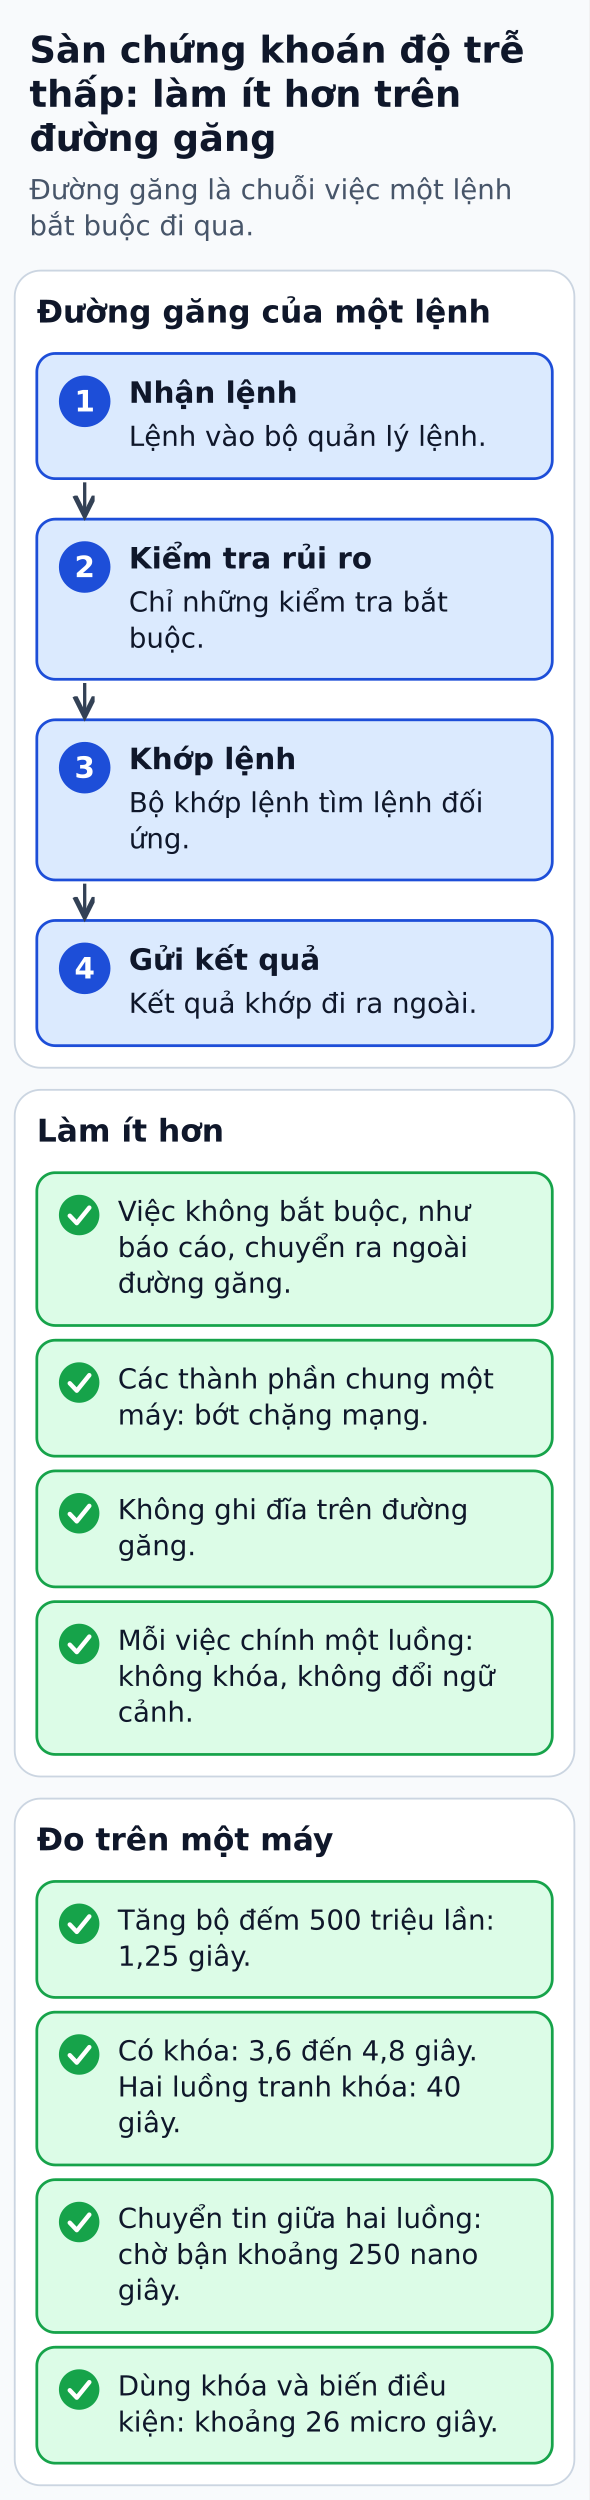
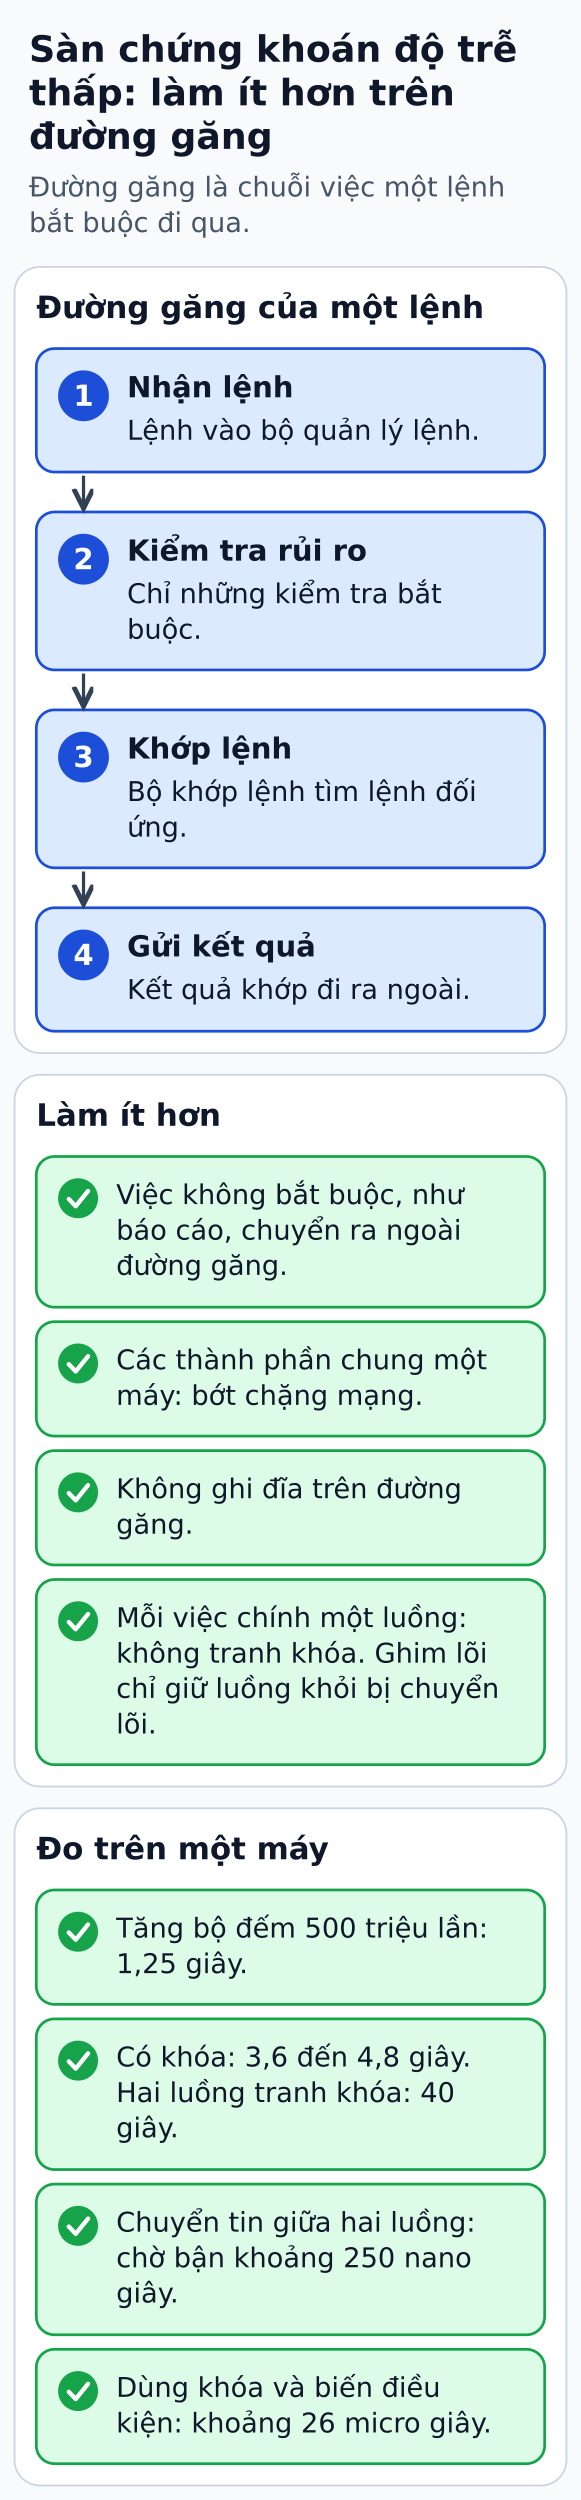
- <svg xmlns="http://www.w3.org/2000/svg" width="320" height="1358" viewBox="0 0 320 1358" role="img" aria-labelledby="title desc">
+ <svg xmlns="http://www.w3.org/2000/svg" width="320" height="1377" viewBox="0 0 320 1377" role="img" aria-labelledby="title desc">
  <defs>
    <marker id="arrow" markerWidth="8" markerHeight="8" refX="6" refY="3" orient="auto">
      <path d="M0,0 L6,3 L0,6" fill="none" stroke="#334155" stroke-width="1.5" />
    </marker>
  </defs>
-   <rect width="320" height="1358" fill="#f8fafc" />
+   <rect width="320" height="1377" fill="#f8fafc" />
  <g font-family="DejaVu Sans, Arial, sans-serif" fill="#0f172a">
    <text x="16" y="34" font-size="20" fill="#0f172a" font-weight="bold" text-anchor="start">Sàn chứng khoán độ trễ</text>
    <text x="16" y="58" font-size="20" fill="#0f172a" font-weight="bold" text-anchor="start">thấp: làm ít hơn trên</text>
    <text x="16" y="82" font-size="20" fill="#0f172a" font-weight="bold" text-anchor="start">đường găng</text>
    <text x="16" y="108.2" font-size="15" fill="#475569" font-weight="normal" text-anchor="start">Đường găng là chuỗi việc một lệnh</text>
    <text x="16" y="127.8" font-size="15" fill="#475569" font-weight="normal" text-anchor="start">bắt buộc đi qua.</text>
    <rect x="8" y="147" width="304" height="433" rx="14" fill="#ffffff" stroke="#cbd5e1" stroke-width="1" />
    <text x="20" y="175.2" font-size="17" fill="#0f172a" font-weight="bold" text-anchor="start">Đường găng của một lệnh</text>
    <rect x="20" y="192" width="280" height="68" rx="10" fill="#dbeafe" stroke="#1d4ed8" stroke-width="1.5" />
    <circle cx="46" cy="218" r="14" fill="#1d4ed8" />
    <text x="46" y="223.5" font-size="16" fill="#ffffff" font-weight="bold" text-anchor="middle">1</text>
    <text x="70" y="218.8" font-size="16" fill="#0f172a" font-weight="bold" text-anchor="start">Nhận lệnh</text>
    <text x="70" y="242.2" font-size="15" fill="#0f172a" font-weight="normal" text-anchor="start">Lệnh vào bộ quản lý lệnh.</text>
    <rect x="20" y="282" width="280" height="87" rx="10" fill="#dbeafe" stroke="#1d4ed8" stroke-width="1.5" />
    <circle cx="46" cy="308" r="14" fill="#1d4ed8" />
    <text x="46" y="313.5" font-size="16" fill="#ffffff" font-weight="bold" text-anchor="middle">2</text>
    <text x="70" y="308.8" font-size="16" fill="#0f172a" font-weight="bold" text-anchor="start">Kiểm tra rủi ro</text>
    <text x="70" y="332.2" font-size="15" fill="#0f172a" font-weight="normal" text-anchor="start">Chỉ những kiểm tra bắt</text>
    <text x="70" y="351.8" font-size="15" fill="#0f172a" font-weight="normal" text-anchor="start">buộc.</text>
    <polyline points="46,262 46,280" fill="none" stroke="#334155" stroke-width="1.8" stroke-linejoin="round" marker-end="url(#arrow)" />
    <rect x="20" y="391" width="280" height="87" rx="10" fill="#dbeafe" stroke="#1d4ed8" stroke-width="1.5" />
    <circle cx="46" cy="417" r="14" fill="#1d4ed8" />
    <text x="46" y="422.5" font-size="16" fill="#ffffff" font-weight="bold" text-anchor="middle">3</text>
    <text x="70" y="417.8" font-size="16" fill="#0f172a" font-weight="bold" text-anchor="start">Khớp lệnh</text>
    <text x="70" y="441.2" font-size="15" fill="#0f172a" font-weight="normal" text-anchor="start">Bộ khớp lệnh tìm lệnh đối</text>
    <text x="70" y="460.8" font-size="15" fill="#0f172a" font-weight="normal" text-anchor="start">ứng.</text>
    <polyline points="46,371 46,389" fill="none" stroke="#334155" stroke-width="1.8" stroke-linejoin="round" marker-end="url(#arrow)" />
    <rect x="20" y="500" width="280" height="68" rx="10" fill="#dbeafe" stroke="#1d4ed8" stroke-width="1.5" />
    <circle cx="46" cy="526" r="14" fill="#1d4ed8" />
    <text x="46" y="531.5" font-size="16" fill="#ffffff" font-weight="bold" text-anchor="middle">4</text>
    <text x="70" y="526.8" font-size="16" fill="#0f172a" font-weight="bold" text-anchor="start">Gửi kết quả</text>
    <text x="70" y="550.2" font-size="15" fill="#0f172a" font-weight="normal" text-anchor="start">Kết quả khớp đi ra ngoài.</text>
    <polyline points="46,480 46,498" fill="none" stroke="#334155" stroke-width="1.8" stroke-linejoin="round" marker-end="url(#arrow)" />
-     <rect x="8" y="592" width="304" height="373" rx="14" fill="#ffffff" stroke="#cbd5e1" stroke-width="1" />
+     <rect x="8" y="592" width="304" height="392" rx="14" fill="#ffffff" stroke="#cbd5e1" stroke-width="1" />
    <text x="20" y="620.1" font-size="17" fill="#0f172a" font-weight="bold" text-anchor="start">Làm ít hơn</text>
    <rect x="20" y="637" width="280" height="83" rx="10" fill="#dcfce7" stroke="#16a34a" stroke-width="1.5" />
    <circle cx="43" cy="660" r="11" fill="#16a34a" />
    <polyline points="37.9,660.4 41.7,664.4 48.5,656" fill="none" stroke="#ffffff" stroke-width="2.4" stroke-linecap="round" stroke-linejoin="round" />
    <text x="64" y="663.2" font-size="15" fill="#0f172a" font-weight="normal" text-anchor="start">Việc không bắt buộc, như</text>
    <text x="64" y="682.8" font-size="15" fill="#0f172a" font-weight="normal" text-anchor="start">báo cáo, chuyển ra ngoài</text>
    <text x="64" y="702.2" font-size="15" fill="#0f172a" font-weight="normal" text-anchor="start">đường găng.</text>
    <rect x="20" y="728" width="280" height="63" rx="10" fill="#dcfce7" stroke="#16a34a" stroke-width="1.5" />
    <circle cx="43" cy="751" r="11" fill="#16a34a" />
    <polyline points="37.9,751.4 41.7,755.4 48.5,747" fill="none" stroke="#ffffff" stroke-width="2.4" stroke-linecap="round" stroke-linejoin="round" />
    <text x="64" y="754.2" font-size="15" fill="#0f172a" font-weight="normal" text-anchor="start">Các thành phần chung một</text>
    <text x="64" y="773.8" font-size="15" fill="#0f172a" font-weight="normal" text-anchor="start">máy: bớt chặng mạng.</text>
    <rect x="20" y="799" width="280" height="63" rx="10" fill="#dcfce7" stroke="#16a34a" stroke-width="1.5" />
    <circle cx="43" cy="822" r="11" fill="#16a34a" />
    <polyline points="37.9,822.4 41.7,826.4 48.5,818" fill="none" stroke="#ffffff" stroke-width="2.4" stroke-linecap="round" stroke-linejoin="round" />
    <text x="64" y="825.2" font-size="15" fill="#0f172a" font-weight="normal" text-anchor="start">Không ghi đĩa trên đường</text>
    <text x="64" y="844.8" font-size="15" fill="#0f172a" font-weight="normal" text-anchor="start">găng.</text>
-     <rect x="20" y="870" width="280" height="83" rx="10" fill="#dcfce7" stroke="#16a34a" stroke-width="1.5" />
+     <rect x="20" y="870" width="280" height="102" rx="10" fill="#dcfce7" stroke="#16a34a" stroke-width="1.5" />
    <circle cx="43" cy="893" r="11" fill="#16a34a" />
    <polyline points="37.9,893.4 41.7,897.4 48.5,889" fill="none" stroke="#ffffff" stroke-width="2.4" stroke-linecap="round" stroke-linejoin="round" />
    <text x="64" y="896.2" font-size="15" fill="#0f172a" font-weight="normal" text-anchor="start">Mỗi việc chính một luồng:</text>
-     <text x="64" y="915.8" font-size="15" fill="#0f172a" font-weight="normal" text-anchor="start">không khóa, không đổi ngữ</text>
-     <text x="64" y="935.2" font-size="15" fill="#0f172a" font-weight="normal" text-anchor="start">cảnh.</text>
-     <rect x="8" y="977" width="304" height="373" rx="14" fill="#ffffff" stroke="#cbd5e1" stroke-width="1" />
-     <text x="20" y="1005.1" font-size="17" fill="#0f172a" font-weight="bold" text-anchor="start">Đo trên một máy</text>
-     <rect x="20" y="1022" width="280" height="63" rx="10" fill="#dcfce7" stroke="#16a34a" stroke-width="1.5" />
-     <circle cx="43" cy="1045" r="11" fill="#16a34a" />
-     <polyline points="37.9,1045.4 41.7,1049.4 48.5,1041" fill="none" stroke="#ffffff" stroke-width="2.4" stroke-linecap="round" stroke-linejoin="round" />
-     <text x="64" y="1048.2" font-size="15" fill="#0f172a" font-weight="normal" text-anchor="start">Tăng bộ đếm 500 triệu lần:</text>
-     <text x="64" y="1067.8" font-size="15" fill="#0f172a" font-weight="normal" text-anchor="start">1,25 giây.</text>
-     <rect x="20" y="1093" width="280" height="83" rx="10" fill="#dcfce7" stroke="#16a34a" stroke-width="1.5" />
-     <circle cx="43" cy="1116" r="11" fill="#16a34a" />
-     <polyline points="37.9,1116.4 41.7,1120.4 48.5,1112" fill="none" stroke="#ffffff" stroke-width="2.4" stroke-linecap="round" stroke-linejoin="round" />
-     <text x="64" y="1119.2" font-size="15" fill="#0f172a" font-weight="normal" text-anchor="start">Có khóa: 3,6 đến 4,8 giây.</text>
-     <text x="64" y="1138.8" font-size="15" fill="#0f172a" font-weight="normal" text-anchor="start">Hai luồng tranh khóa: 40</text>
-     <text x="64" y="1158.2" font-size="15" fill="#0f172a" font-weight="normal" text-anchor="start">giây.</text>
-     <rect x="20" y="1184" width="280" height="83" rx="10" fill="#dcfce7" stroke="#16a34a" stroke-width="1.5" />
-     <circle cx="43" cy="1207" r="11" fill="#16a34a" />
-     <polyline points="37.9,1207.4 41.7,1211.4 48.5,1203" fill="none" stroke="#ffffff" stroke-width="2.4" stroke-linecap="round" stroke-linejoin="round" />
-     <text x="64" y="1210.2" font-size="15" fill="#0f172a" font-weight="normal" text-anchor="start">Chuyển tin giữa hai luồng:</text>
-     <text x="64" y="1229.8" font-size="15" fill="#0f172a" font-weight="normal" text-anchor="start">chờ bận khoảng 250 nano</text>
-     <text x="64" y="1249.2" font-size="15" fill="#0f172a" font-weight="normal" text-anchor="start">giây.</text>
-     <rect x="20" y="1275" width="280" height="63" rx="10" fill="#dcfce7" stroke="#16a34a" stroke-width="1.5" />
-     <circle cx="43" cy="1298" r="11" fill="#16a34a" />
-     <polyline points="37.9,1298.4 41.7,1302.4 48.5,1294" fill="none" stroke="#ffffff" stroke-width="2.4" stroke-linecap="round" stroke-linejoin="round" />
-     <text x="64" y="1301.2" font-size="15" fill="#0f172a" font-weight="normal" text-anchor="start">Dùng khóa và biến điều</text>
-     <text x="64" y="1320.8" font-size="15" fill="#0f172a" font-weight="normal" text-anchor="start">kiện: khoảng 26 micro giây.</text>
+     <text x="64" y="915.8" font-size="15" fill="#0f172a" font-weight="normal" text-anchor="start">không tranh khóa. Ghim lõi</text>
+     <text x="64" y="935.2" font-size="15" fill="#0f172a" font-weight="normal" text-anchor="start">chỉ giữ luồng khỏi bị chuyển</text>
+     <text x="64" y="954.8" font-size="15" fill="#0f172a" font-weight="normal" text-anchor="start">lõi.</text>
+     <rect x="8" y="996" width="304" height="373" rx="14" fill="#ffffff" stroke="#cbd5e1" stroke-width="1" />
+     <text x="20" y="1024.1" font-size="17" fill="#0f172a" font-weight="bold" text-anchor="start">Đo trên một máy</text>
+     <rect x="20" y="1041" width="280" height="63" rx="10" fill="#dcfce7" stroke="#16a34a" stroke-width="1.5" />
+     <circle cx="43" cy="1064" r="11" fill="#16a34a" />
+     <polyline points="37.9,1064.4 41.7,1068.4 48.5,1060" fill="none" stroke="#ffffff" stroke-width="2.4" stroke-linecap="round" stroke-linejoin="round" />
+     <text x="64" y="1067.2" font-size="15" fill="#0f172a" font-weight="normal" text-anchor="start">Tăng bộ đếm 500 triệu lần:</text>
+     <text x="64" y="1086.8" font-size="15" fill="#0f172a" font-weight="normal" text-anchor="start">1,25 giây.</text>
+     <rect x="20" y="1112" width="280" height="83" rx="10" fill="#dcfce7" stroke="#16a34a" stroke-width="1.5" />
+     <circle cx="43" cy="1135" r="11" fill="#16a34a" />
+     <polyline points="37.9,1135.4 41.7,1139.4 48.5,1131" fill="none" stroke="#ffffff" stroke-width="2.4" stroke-linecap="round" stroke-linejoin="round" />
+     <text x="64" y="1138.2" font-size="15" fill="#0f172a" font-weight="normal" text-anchor="start">Có khóa: 3,6 đến 4,8 giây.</text>
+     <text x="64" y="1157.8" font-size="15" fill="#0f172a" font-weight="normal" text-anchor="start">Hai luồng tranh khóa: 40</text>
+     <text x="64" y="1177.2" font-size="15" fill="#0f172a" font-weight="normal" text-anchor="start">giây.</text>
+     <rect x="20" y="1203" width="280" height="83" rx="10" fill="#dcfce7" stroke="#16a34a" stroke-width="1.5" />
+     <circle cx="43" cy="1226" r="11" fill="#16a34a" />
+     <polyline points="37.9,1226.4 41.7,1230.4 48.5,1222" fill="none" stroke="#ffffff" stroke-width="2.4" stroke-linecap="round" stroke-linejoin="round" />
+     <text x="64" y="1229.2" font-size="15" fill="#0f172a" font-weight="normal" text-anchor="start">Chuyển tin giữa hai luồng:</text>
+     <text x="64" y="1248.8" font-size="15" fill="#0f172a" font-weight="normal" text-anchor="start">chờ bận khoảng 250 nano</text>
+     <text x="64" y="1268.2" font-size="15" fill="#0f172a" font-weight="normal" text-anchor="start">giây.</text>
+     <rect x="20" y="1294" width="280" height="63" rx="10" fill="#dcfce7" stroke="#16a34a" stroke-width="1.5" />
+     <circle cx="43" cy="1317" r="11" fill="#16a34a" />
+     <polyline points="37.9,1317.4 41.7,1321.4 48.5,1313" fill="none" stroke="#ffffff" stroke-width="2.4" stroke-linecap="round" stroke-linejoin="round" />
+     <text x="64" y="1320.2" font-size="15" fill="#0f172a" font-weight="normal" text-anchor="start">Dùng khóa và biến điều</text>
+     <text x="64" y="1339.8" font-size="15" fill="#0f172a" font-weight="normal" text-anchor="start">kiện: khoảng 26 micro giây.</text>
  </g>
</svg>
